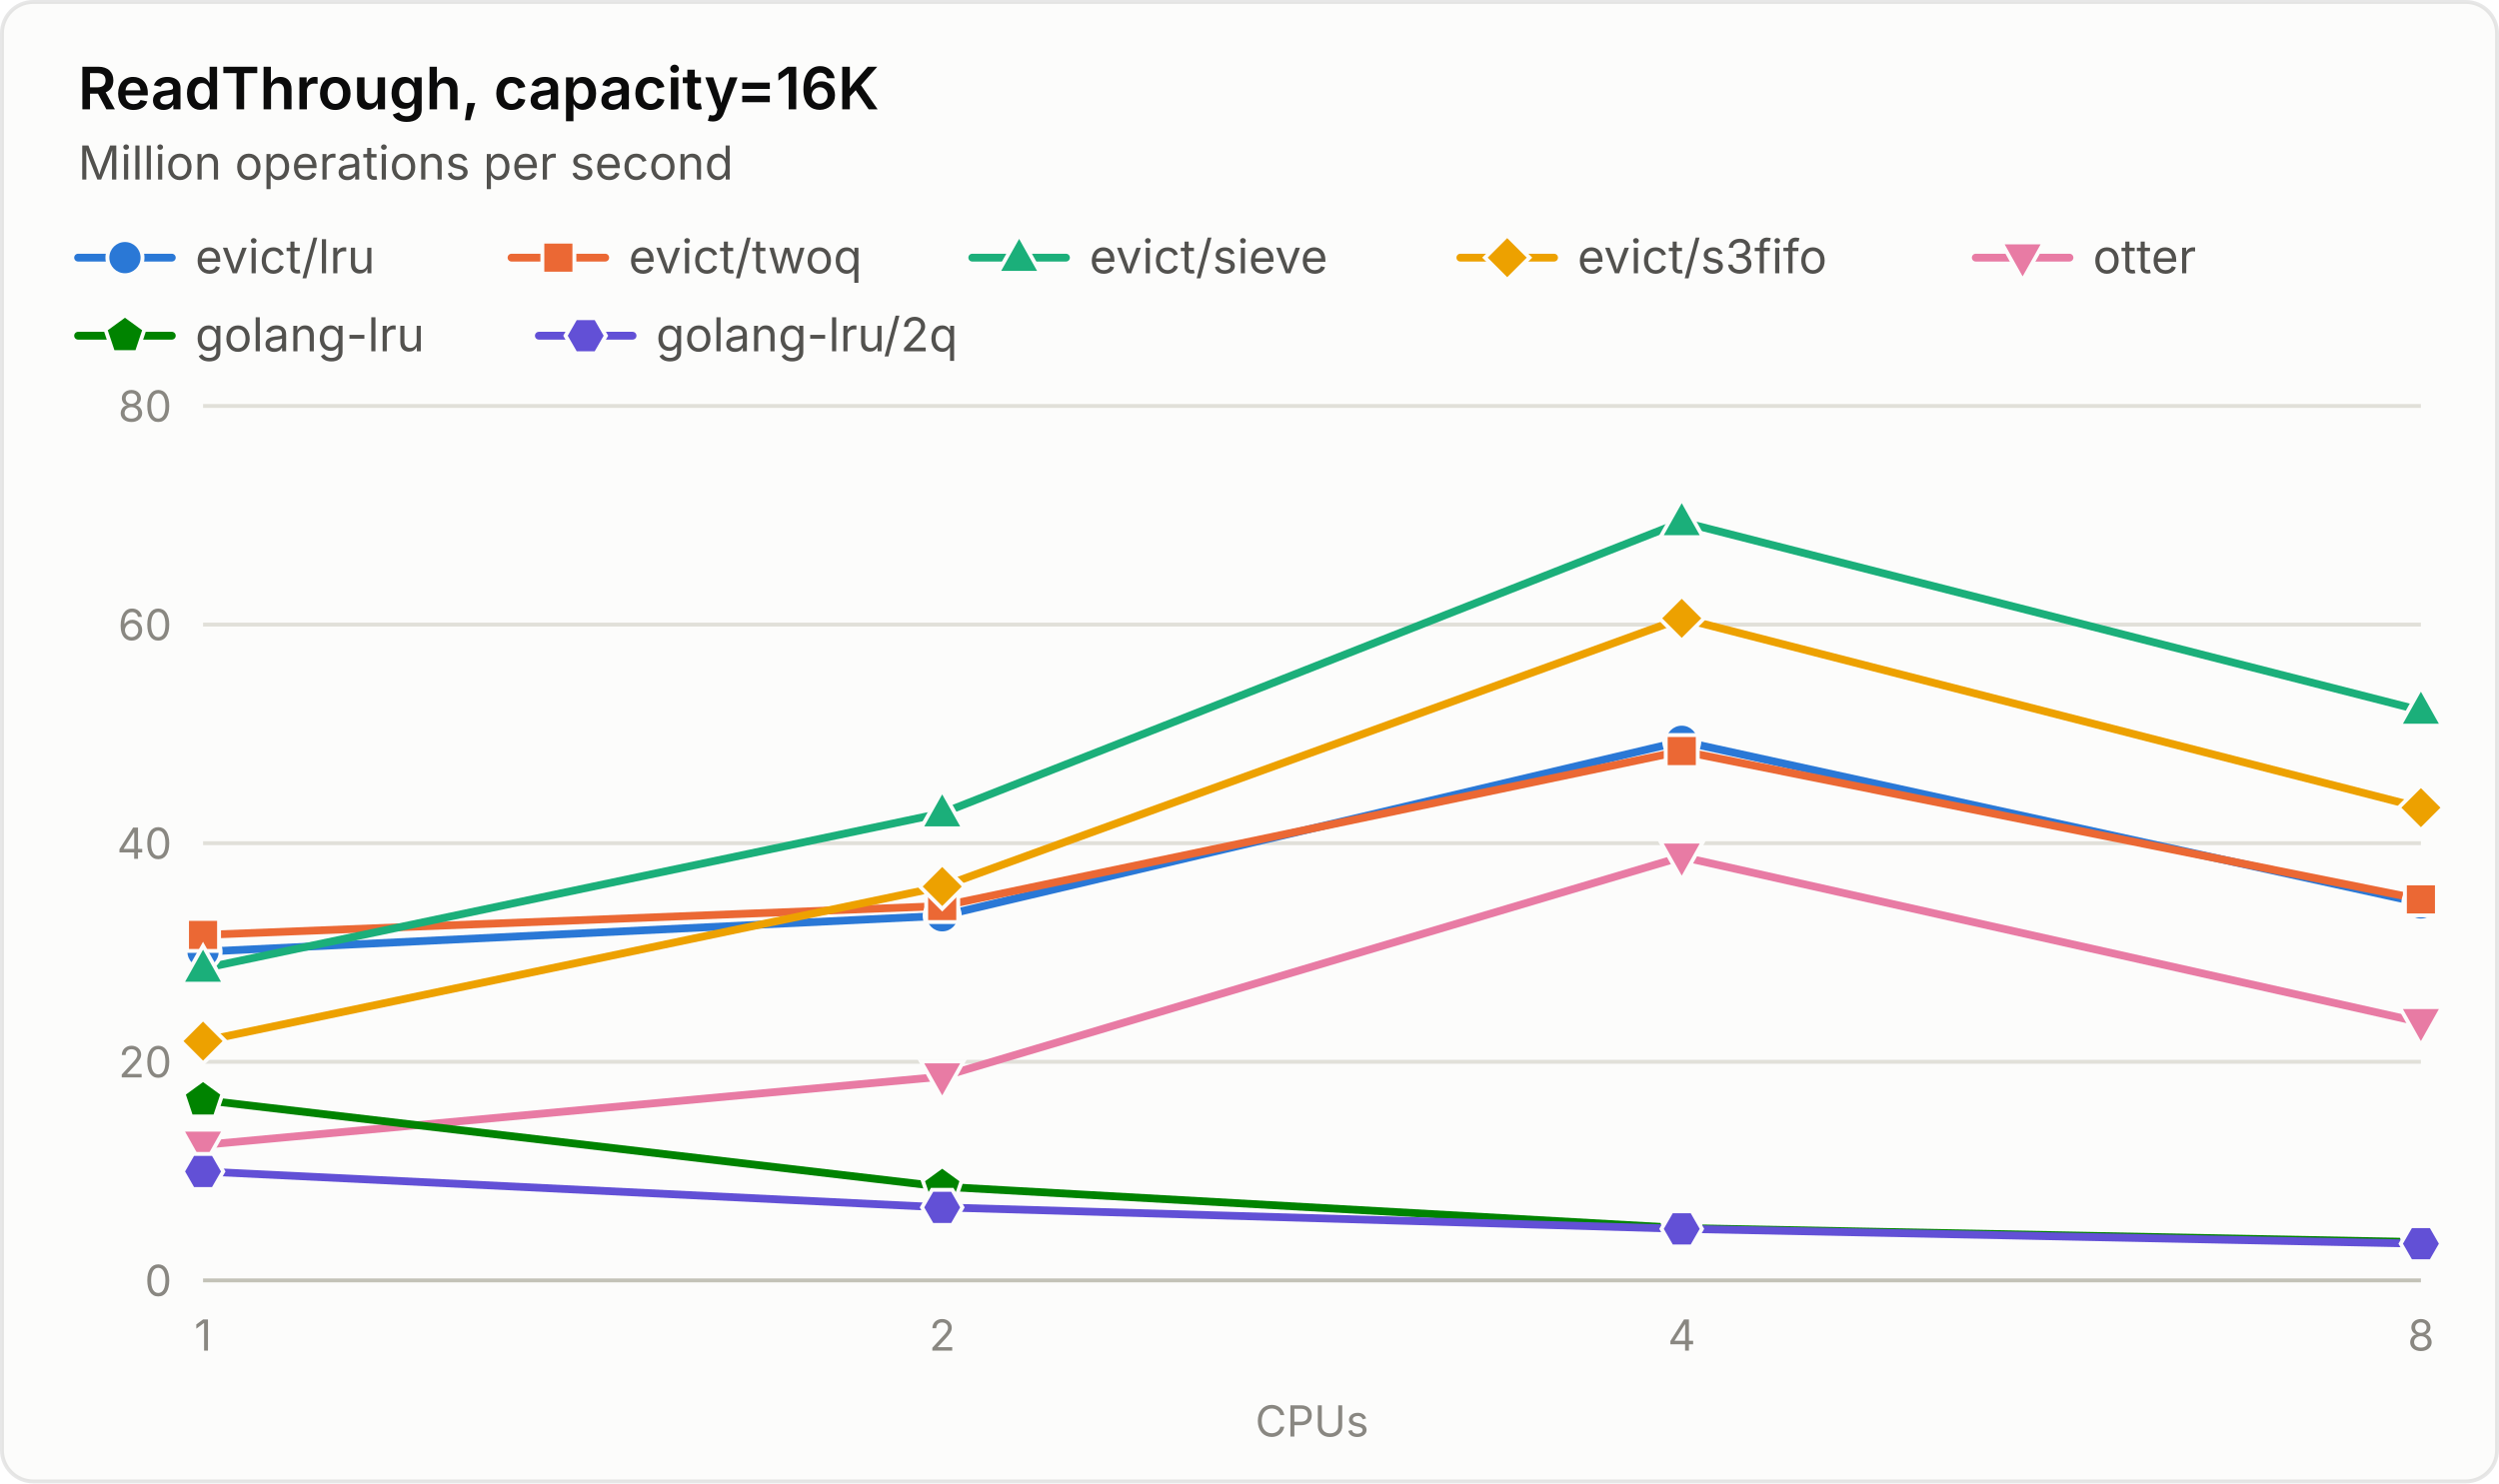
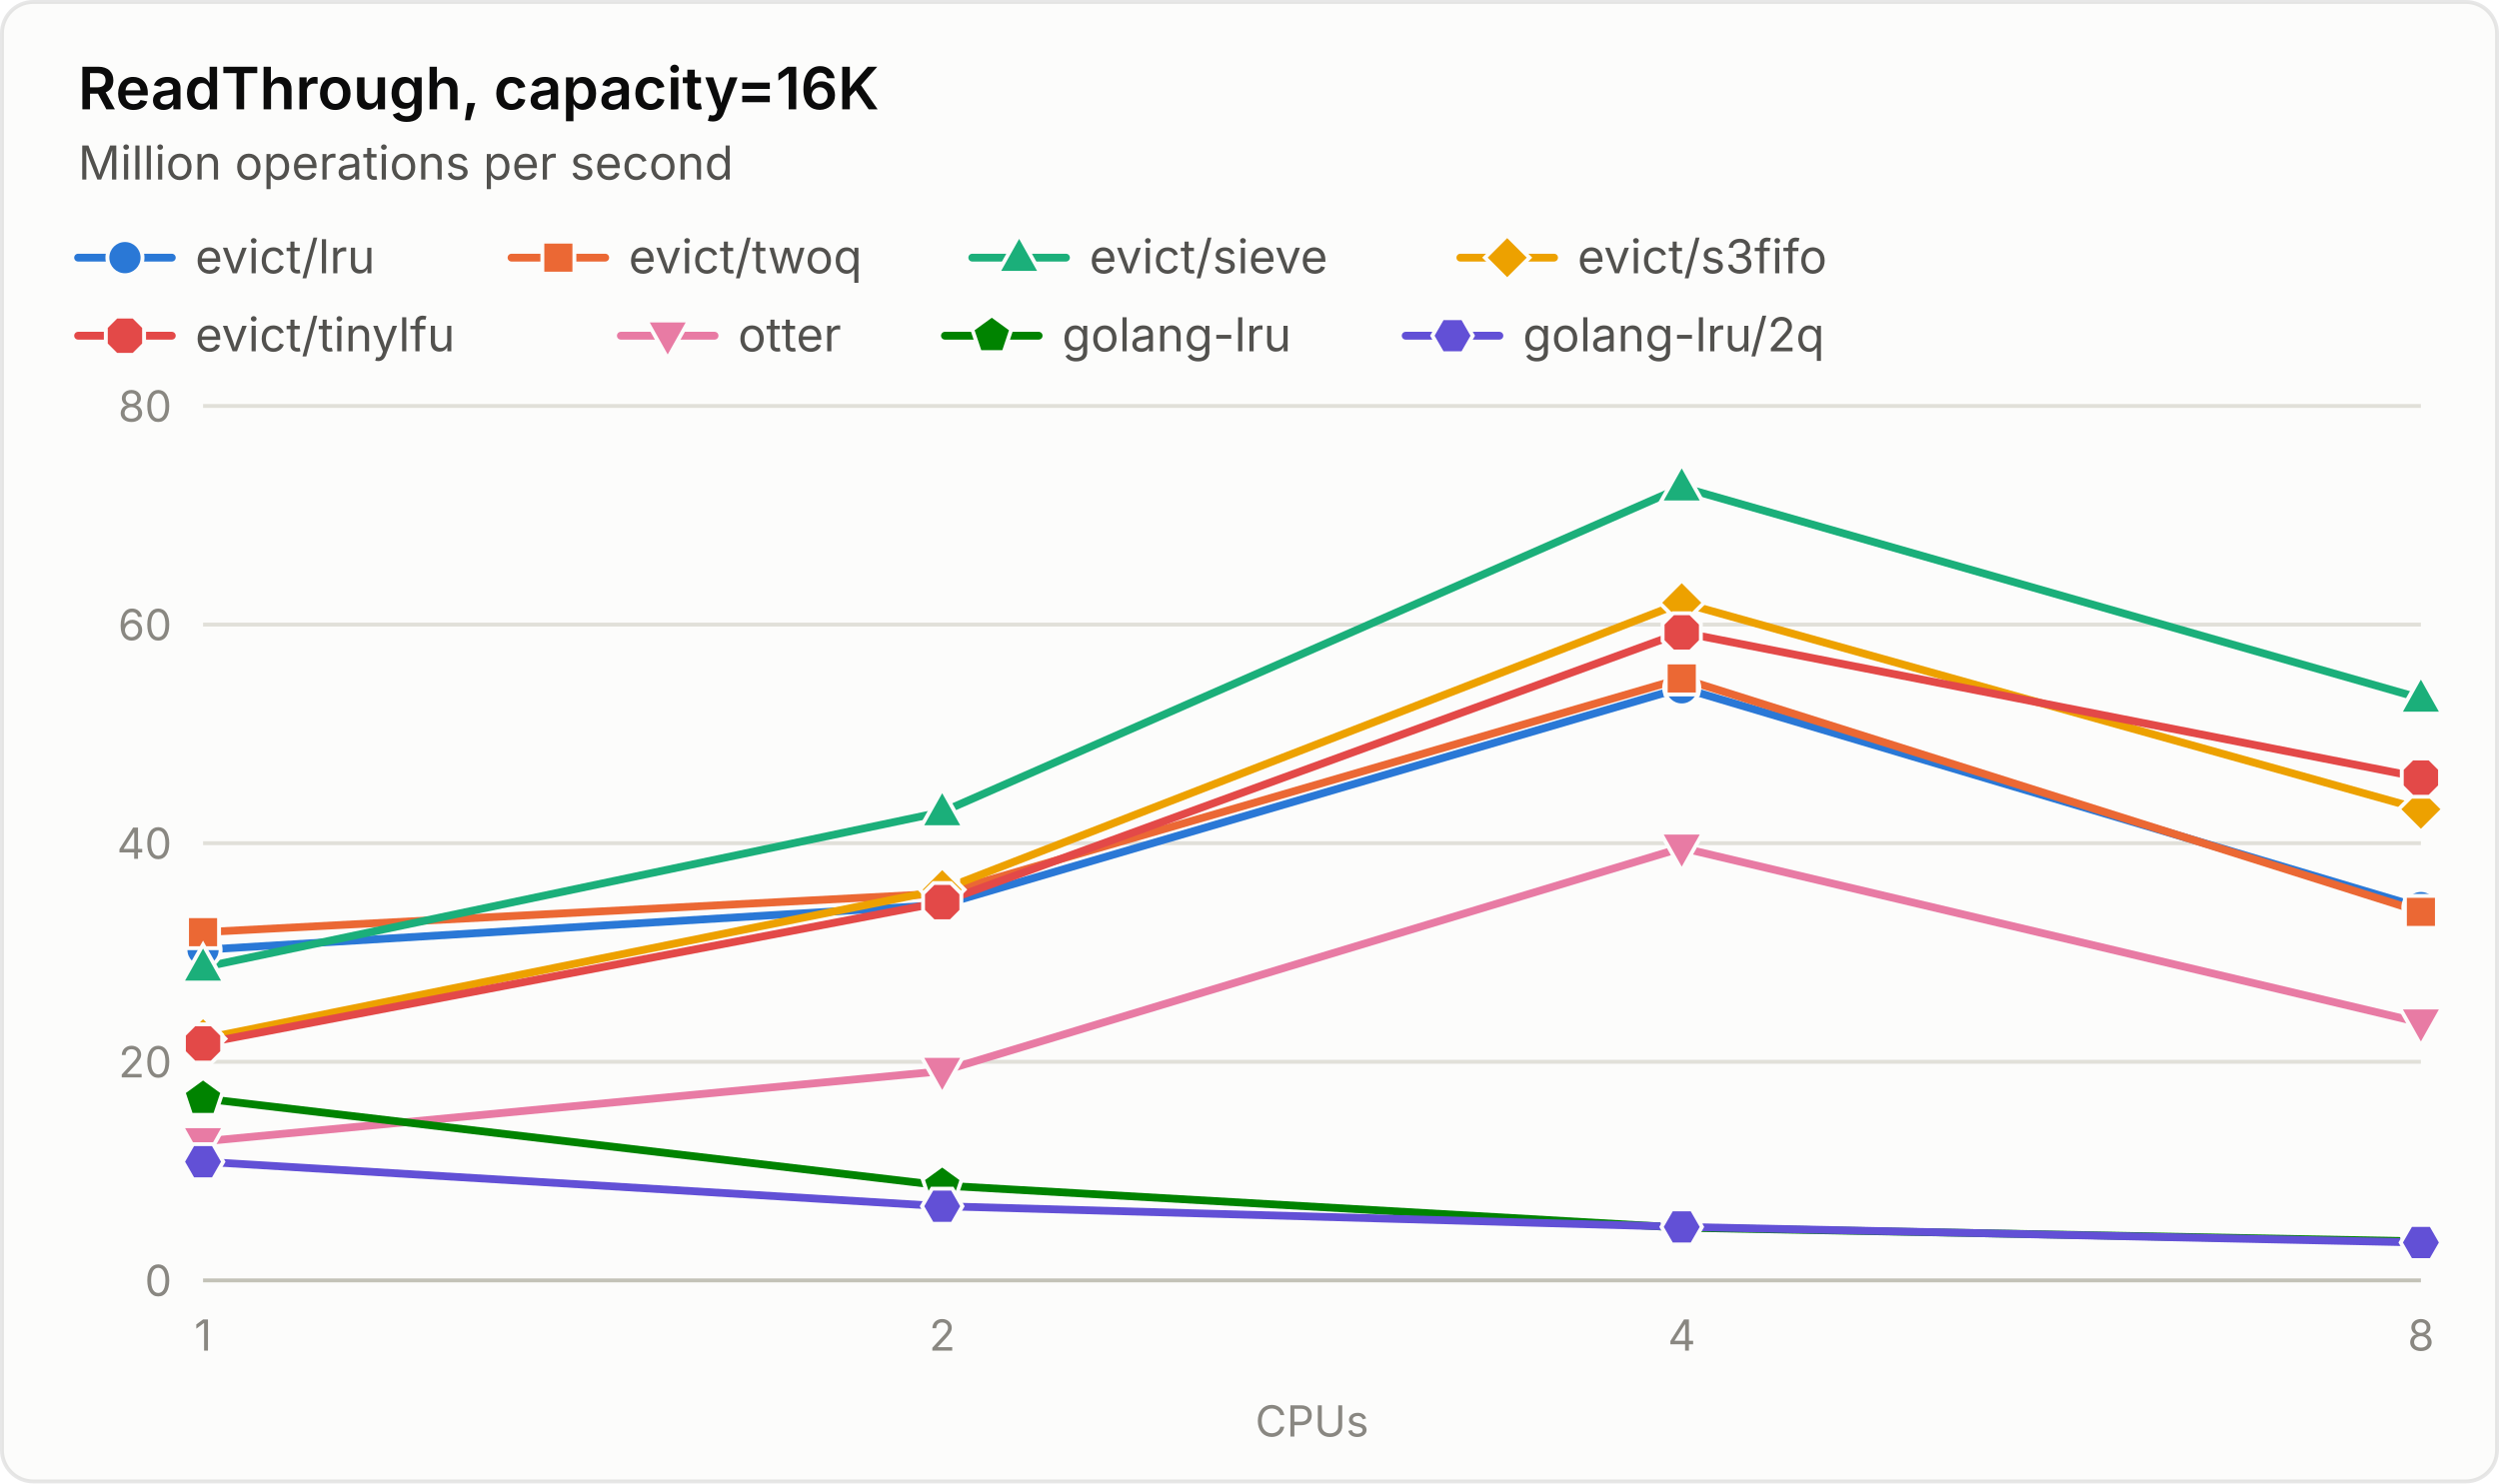
<svg xmlns="http://www.w3.org/2000/svg" viewBox="0 0 640 380" width="640" height="380" role="img" aria-labelledby="title desc">
  <style>
text { font-family: system-ui, -apple-system, "Segoe UI", sans-serif; }
.title { font-size: 15px; font-weight: 600; }
.unit, .legend { font-size: 12px; }
.tick { font-size: 11px; font-variant-numeric: tabular-nums; }
.grid, .axis { stroke-width: 1; }
.line { fill: none; stroke-width: 2; stroke-linejoin: round; stroke-linecap: round; }
.ref { fill: none; stroke-width: 1.5; stroke-linejoin: round; stroke-linecap: round; }
.mark { stroke-width: 2; paint-order: stroke; }
.surface { fill: #fcfcfb; stroke: rgba(11,11,11,0.10); }
.title { fill: #0b0b0b; }
.unit, .legend { fill: #52514e; }
.tick { fill: #898781; }
.grid { stroke: #e1e0d9; }
.axis { stroke: #c3c2b7; }
.ref { stroke: #898781; }
.mark { stroke: #fcfcfb; }
.s0 { stroke: #2a78d6; } .m0 { fill: #2a78d6; }
.s1 { stroke: #eb6834; } .m1 { fill: #eb6834; }
.s2 { stroke: #1baf7a; } .m2 { fill: #1baf7a; }
.s3 { stroke: #eda100; } .m3 { fill: #eda100; }
+ .s7 { stroke: #e34948; } .m7 { fill: #e34948; }
.s4 { stroke: #e87ba4; } .m4 { fill: #e87ba4; }
.s5 { stroke: #008300; } .m5 { fill: #008300; }
.s6 { stroke: #6250d6; } .m6 { fill: #6250d6; }
@media (prefers-color-scheme: dark) {
  .surface { fill: #1a1a19; stroke: rgba(255,255,255,0.10); }
  .title { fill: #f0efec; }
  .unit, .legend { fill: #c3c2b7; }
  .tick { fill: #898781; }
  .grid { stroke: #2c2c2a; }
  .axis { stroke: #383835; }
  .ref { stroke: #898781; }
  .mark { stroke: #1a1a19; }
  .s0 { stroke: #3987e5; } .m0 { fill: #3987e5; }
  .s1 { stroke: #d95926; } .m1 { fill: #d95926; }
  .s2 { stroke: #199e70; } .m2 { fill: #199e70; }
  .s3 { stroke: #c98500; } .m3 { fill: #c98500; }
+   .s7 { stroke: #e66767; } .m7 { fill: #e66767; }
  .s4 { stroke: #d55181; } .m4 { fill: #d55181; }
  .s5 { stroke: #008300; } .m5 { fill: #008300; }
  .s6 { stroke: #9085e9; } .m6 { fill: #9085e9; }
}
</style>
  <rect class="surface" x="0.5" y="0.5" width="639" height="379" rx="8" />
  <text class="title" x="20" y="28">ReadThrough, capacity=16K</text>
  <text class="unit" x="20" y="46">Million operations per second</text>
  <path class="line s0" d="M20,66 h24" />
  <circle class="mark m0" cx="32" cy="66" r="4" />
  <text class="legend" x="50" y="70">evict/lru</text>
  <path class="line s1" d="M131,66 h24" />
  <path class="mark m1" d="M139.4,62.4L146.6,62.4L146.6,69.6L139.4,69.6Z" />
  <text class="legend" x="161" y="70">evict/twoq</text>
  <path class="line s2" d="M249,66 h24" />
  <path class="mark m2" d="M261,61.2L265.6,69.4L256.4,69.4Z" />
  <text class="legend" x="279" y="70">evict/sieve</text>
  <path class="line s3" d="M374,66 h24" />
  <path class="mark m3" d="M386,61L391,66L386,71L381,66Z" />
  <text class="legend" x="404" y="70">evict/s3fifo</text>
-   <path class="line s4" d="M506,66 h24" />
-   <path class="mark m4" d="M518,70.8L522.6,62.6L513.4,62.6Z" />
-   <text class="legend" x="536" y="70">otter</text>
-   <path class="line s5" d="M20,86 h24" />
-   <path class="mark m5" d="M32,81.4L36.4,84.6L34.7,89.7L29.3,89.7L27.6,84.6Z" />
-   <text class="legend" x="50" y="90">golang-lru</text>
-   <path class="line s6" d="M138,86 h24" />
-   <path class="mark m6" d="M147.7,82L152.3,82L154.6,86L152.3,90L147.7,90L145.4,86Z" />
-   <text class="legend" x="168" y="90">golang-lru/2q</text>
+   <path class="line s7" d="M20,86 h24" />
+   <path class="mark m7" d="M30,81.6L34,81.6L36.4,84L36.4,88L34,90.4L30,90.4L27.6,88L27.6,84Z" />
+   <text class="legend" x="50" y="90">evict/tinylfu</text>
+   <path class="line s4" d="M159,86 h24" />
+   <path class="mark m4" d="M171,90.8L175.6,82.6L166.4,82.6Z" />
+   <text class="legend" x="189" y="90">otter</text>
+   <path class="line s5" d="M242,86 h24" />
+   <path class="mark m5" d="M254,81.4L258.4,84.6L256.7,89.7L251.3,89.7L249.6,84.6Z" />
+   <text class="legend" x="272" y="90">golang-lru</text>
+   <path class="line s6" d="M360,86 h24" />
+   <path class="mark m6" d="M369.7,82L374.3,82L376.6,86L374.3,90L369.7,90L367.4,86Z" />
+   <text class="legend" x="390" y="90">golang-lru/2q</text>
  <path class="axis" d="M52,328 h568" />
  <text class="tick" x="44" y="332" text-anchor="end">0</text>
  <path class="grid" d="M52,272 h568" />
  <text class="tick" x="44" y="276" text-anchor="end">20</text>
  <path class="grid" d="M52,216 h568" />
  <text class="tick" x="44" y="220" text-anchor="end">40</text>
  <path class="grid" d="M52,160 h568" />
  <text class="tick" x="44" y="164" text-anchor="end">60</text>
  <path class="grid" d="M52,104 h568" />
  <text class="tick" x="44" y="108" text-anchor="end">80</text>
  <text class="tick" x="52" y="346" text-anchor="middle">1</text>
  <text class="tick" x="241.3" y="346" text-anchor="middle">2</text>
  <text class="tick" x="430.7" y="346" text-anchor="middle">4</text>
  <text class="tick" x="620" y="346" text-anchor="middle">8</text>
  <text class="tick" x="336" y="368" text-anchor="middle">CPUs</text>
-   <path class="line s0" d="M52,243.8L241.3,234.6L430.7,189.9L620,231.3" />
-   <path class="line s1" d="M52,239.5L241.3,232.1L430.7,192.4L620,230.4" />
-   <path class="line s2" d="M52,248.1L241.3,208.3L430.7,133.7L620,182" />
-   <path class="line s3" d="M52,266.7L241.3,227.1L430.7,158.4L620,206.9" />
-   <path class="line s4" d="M52,293.3L241.3,275.8L430.7,219.5L620,261.9" />
-   <path class="line s5" d="M52,281.8L241.3,304L430.7,314.6L620,318.2" />
-   <path class="line s6" d="M52,300.1L241.3,309.3L430.7,314.8L620,318.6" />
+   <path class="line s0" d="M52,243.3L241.3,231.8L430.7,176.2L620,232.5" />
+   <path class="line s1" d="M52,238.8L241.3,228.9L430.7,173.8L620,233.6" />
+   <path class="line s2" d="M52,247.8L241.3,208L430.7,124.8L620,178.9" />
+   <path class="line s3" d="M52,266.1L241.3,227.9L430.7,154.4L620,207.3" />
+   <path class="line s7" d="M52,267.3L241.3,231.1L430.7,162L620,199.2" />
+   <path class="line s4" d="M52,292.4L241.3,274.4L430.7,217.2L620,262" />
+   <path class="line s5" d="M52,281.4L241.3,303.7L430.7,314.5L620,318" />
+   <path class="line s6" d="M52,297.6L241.3,309L430.7,314.3L620,318.3" />
  <g>
-     <circle class="mark m0" cx="52" cy="243.8" r="4" />
+     <circle class="mark m0" cx="52" cy="243.3" r="4" />
  </g>
  <g>
-     <circle class="mark m0" cx="241.3" cy="234.6" r="4" />
+     <circle class="mark m0" cx="241.3" cy="231.8" r="4" />
  </g>
  <g>
-     <circle class="mark m0" cx="430.7" cy="189.9" r="4" />
+     <circle class="mark m0" cx="430.7" cy="176.2" r="4" />
  </g>
  <g>
-     <circle class="mark m0" cx="620" cy="231.3" r="4" />
+     <circle class="mark m0" cx="620" cy="232.5" r="4" />
  </g>
  <g>
-     <path class="mark m1" d="M48.4,235.9L55.6,235.9L55.6,243.1L48.4,243.1Z" />
+     <path class="mark m1" d="M48.4,235.2L55.6,235.2L55.6,242.4L48.4,242.4Z" />
  </g>
  <g>
-     <path class="mark m1" d="M237.7,228.5L244.9,228.5L244.9,235.7L237.7,235.7Z" />
+     <path class="mark m1" d="M237.7,225.3L244.9,225.3L244.9,232.5L237.7,232.5Z" />
  </g>
  <g>
-     <path class="mark m1" d="M427.1,188.8L434.3,188.8L434.3,196L427.1,196Z" />
+     <path class="mark m1" d="M427.1,170.2L434.3,170.2L434.3,177.4L427.1,177.4Z" />
  </g>
  <g>
-     <path class="mark m1" d="M616.4,226.8L623.6,226.8L623.6,234L616.4,234Z" />
+     <path class="mark m1" d="M616.4,230L623.6,230L623.6,237.2L616.4,237.2Z" />
  </g>
  <g>
-     <path class="mark m2" d="M52,243.3L56.6,251.5L47.4,251.5Z" />
+     <path class="mark m2" d="M52,243L56.6,251.2L47.4,251.2Z" />
  </g>
  <g>
-     <path class="mark m2" d="M241.3,203.5L245.9,211.7L236.7,211.7Z" />
+     <path class="mark m2" d="M241.3,203.2L245.9,211.4L236.7,211.4Z" />
  </g>
  <g>
-     <path class="mark m2" d="M430.7,128.9L435.3,137.1L426.1,137.1Z" />
+     <path class="mark m2" d="M430.7,120L435.3,128.2L426.1,128.2Z" />
  </g>
  <g>
-     <path class="mark m2" d="M620,177.2L624.6,185.4L615.4,185.4Z" />
+     <path class="mark m2" d="M620,174.1L624.6,182.3L615.4,182.3Z" />
  </g>
  <g>
-     <path class="mark m3" d="M52,261.7L57,266.7L52,271.7L47,266.7Z" />
+     <path class="mark m3" d="M52,261.1L57,266.1L52,271.1L47,266.1Z" />
  </g>
  <g>
-     <path class="mark m3" d="M241.3,222.1L246.3,227.1L241.3,232.1L236.3,227.1Z" />
+     <path class="mark m3" d="M241.3,222.9L246.3,227.9L241.3,232.9L236.3,227.9Z" />
  </g>
  <g>
-     <path class="mark m3" d="M430.7,153.4L435.7,158.4L430.7,163.4L425.7,158.4Z" />
+     <path class="mark m3" d="M430.7,149.4L435.7,154.4L430.7,159.4L425.7,154.4Z" />
  </g>
  <g>
-     <path class="mark m3" d="M620,201.9L625,206.9L620,211.9L615,206.9Z" />
+     <path class="mark m3" d="M620,202.3L625,207.3L620,212.3L615,207.3Z" />
  </g>
  <g>
-     <path class="mark m4" d="M52,298.1L56.6,289.9L47.4,289.9Z" />
+     <path class="mark m7" d="M50,262.9L54,262.9L56.4,265.3L56.4,269.3L54,271.7L50,271.7L47.6,269.3L47.6,265.3Z" />
  </g>
  <g>
-     <path class="mark m4" d="M241.3,280.6L245.9,272.4L236.7,272.4Z" />
+     <path class="mark m7" d="M239.3,226.7L243.3,226.7L245.7,229.1L245.7,233.1L243.3,235.5L239.3,235.5L236.9,233.1L236.9,229.1Z" />
  </g>
  <g>
-     <path class="mark m4" d="M430.7,224.3L435.3,216.1L426.1,216.1Z" />
+     <path class="mark m7" d="M428.7,157.6L432.7,157.6L435.1,160L435.1,164L432.7,166.4L428.7,166.4L426.3,164L426.3,160Z" />
  </g>
  <g>
-     <path class="mark m4" d="M620,266.7L624.6,258.5L615.4,258.5Z" />
+     <path class="mark m7" d="M618,194.8L622,194.8L624.4,197.2L624.4,201.2L622,203.6L618,203.6L615.6,201.2L615.6,197.2Z" />
  </g>
  <g>
-     <path class="mark m5" d="M52,277.2L56.4,280.4L54.7,285.5L49.3,285.5L47.6,280.4Z" />
+     <path class="mark m4" d="M52,297.2L56.6,289L47.4,289Z" />
  </g>
  <g>
-     <path class="mark m5" d="M241.3,299.4L245.7,302.6L244,307.7L238.6,307.7L236.9,302.6Z" />
+     <path class="mark m4" d="M241.3,279.2L245.9,271L236.7,271Z" />
  </g>
  <g>
-     <path class="mark m5" d="M430.7,310L435.1,313.2L433.4,318.3L428,318.3L426.3,313.2Z" />
+     <path class="mark m4" d="M430.7,222L435.3,213.8L426.1,213.8Z" />
  </g>
  <g>
-     <path class="mark m5" d="M620,313.6L624.4,316.8L622.7,321.9L617.3,321.9L615.6,316.8Z" />
+     <path class="mark m4" d="M620,266.8L624.6,258.6L615.4,258.6Z" />
  </g>
  <g>
-     <path class="mark m6" d="M49.7,296.1L54.3,296.1L56.6,300.1L54.3,304.1L49.7,304.1L47.4,300.1Z" />
+     <path class="mark m5" d="M52,276.8L56.4,280L54.7,285.1L49.3,285.1L47.6,280Z" />
  </g>
  <g>
-     <path class="mark m6" d="M239,305.3L243.6,305.3L245.9,309.3L243.6,313.3L239,313.3L236.7,309.3Z" />
+     <path class="mark m5" d="M241.3,299.1L245.7,302.3L244,307.4L238.6,307.4L236.9,302.3Z" />
  </g>
  <g>
-     <path class="mark m6" d="M428.4,310.8L433,310.8L435.3,314.8L433,318.8L428.4,318.8L426.1,314.8Z" />
+     <path class="mark m5" d="M430.7,309.9L435.1,313.1L433.4,318.2L428,318.2L426.3,313.1Z" />
  </g>
  <g>
-     <path class="mark m6" d="M617.7,314.6L622.3,314.6L624.6,318.6L622.3,322.6L617.7,322.6L615.4,318.6Z" />
+     <path class="mark m5" d="M620,313.4L624.4,316.6L622.7,321.7L617.3,321.7L615.6,316.6Z" />
+   </g>
+   <g>
+     <path class="mark m6" d="M49.7,293.6L54.3,293.6L56.6,297.6L54.3,301.6L49.7,301.6L47.4,297.6Z" />
+   </g>
+   <g>
+     <path class="mark m6" d="M239,305L243.6,305L245.9,309L243.6,313L239,313L236.7,309Z" />
+   </g>
+   <g>
+     <path class="mark m6" d="M428.4,310.3L433,310.3L435.3,314.3L433,318.3L428.4,318.3L426.1,314.3Z" />
+   </g>
+   <g>
+     <path class="mark m6" d="M617.7,314.3L622.3,314.3L624.6,318.3L622.3,322.3L617.7,322.3L615.4,318.3Z" />
  </g>
</svg>
